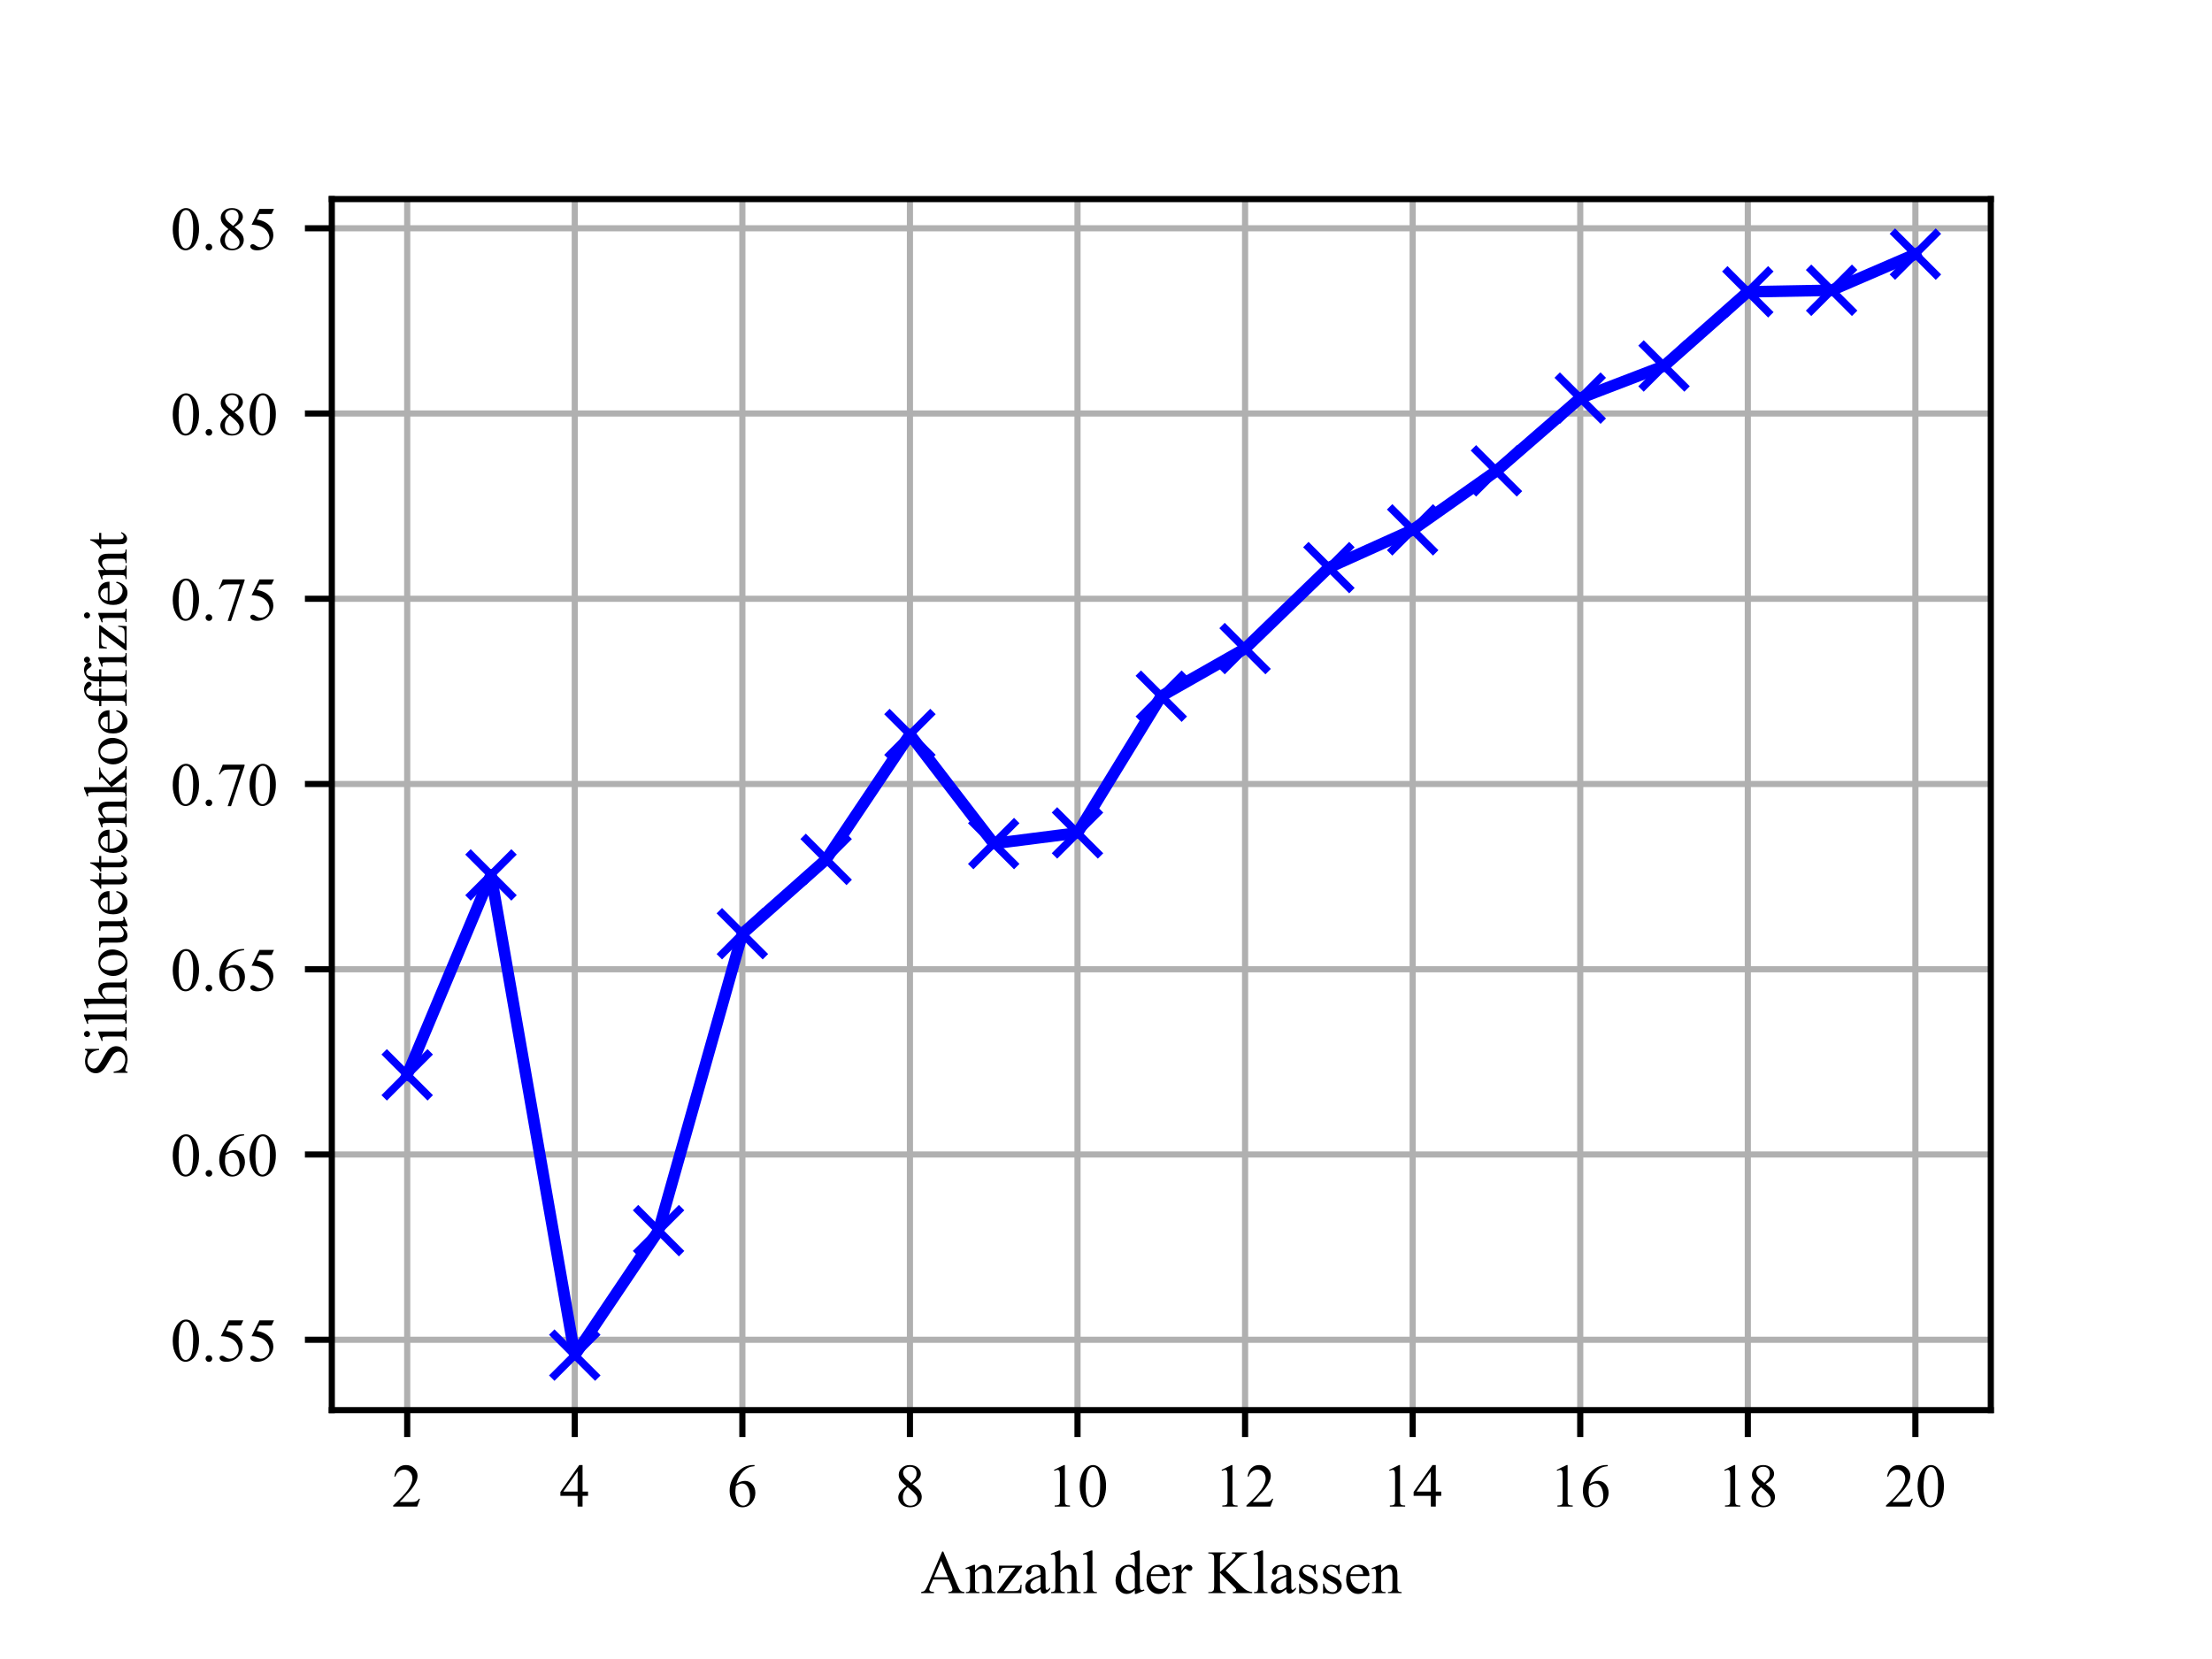
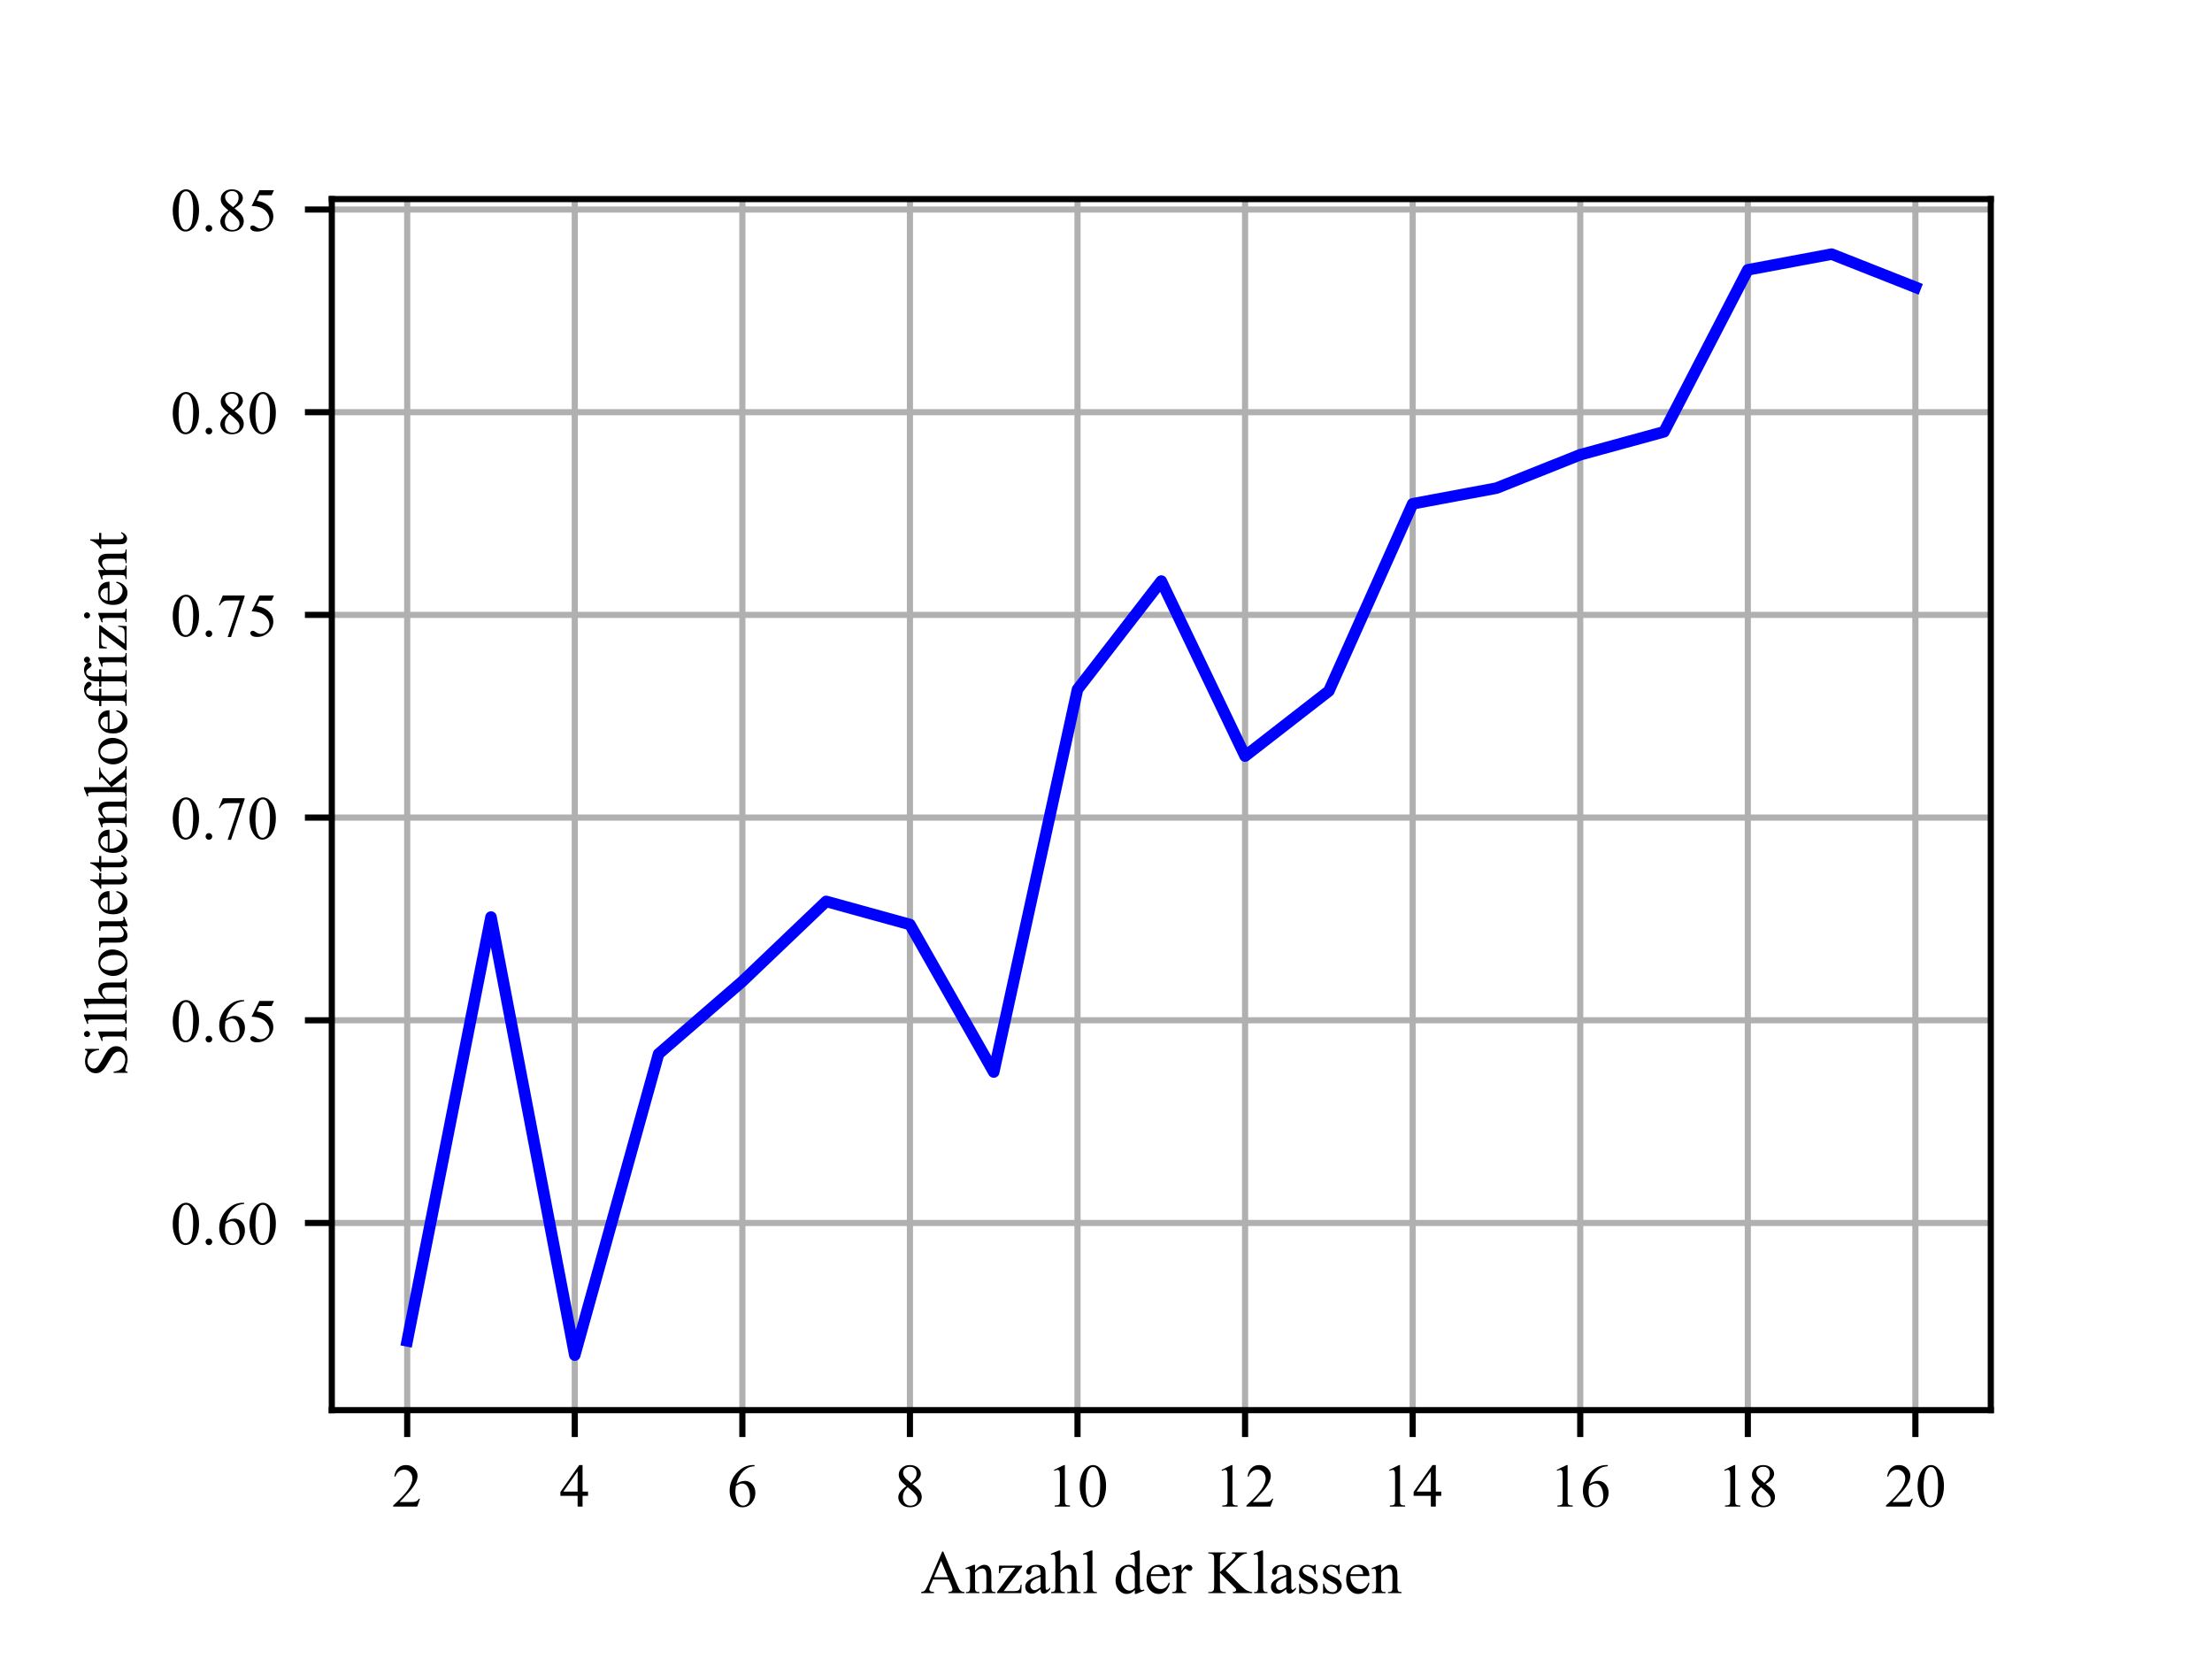
<svg xmlns="http://www.w3.org/2000/svg" xmlns:xlink="http://www.w3.org/1999/xlink" width="288pt" height="216pt" viewBox="0 0 288 216" version="1.1">
  <defs>
    <style type="text/css">*{stroke-linejoin: round; stroke-linecap: butt}</style>
  </defs>
  <g id="figure_1">
    <g id="patch_1">
      <path d="M 0 216  L 288 216  L 288 0  L 0 0  z " style="fill: #ffffff" />
    </g>
    <g id="axes_1">
      <g id="patch_2">
        <path d="M 43.2 183.6  L 259.2 183.6  L 259.2 25.92  L 43.2 25.92  z " style="fill: #ffffff" />
      </g>
      <g id="matplotlib.axis_1">
        <g id="xtick_1">
          <g id="line2d_1">
-             <path d="M 53.018 183.6  L 53.018 25.92  " clip-path="url(#pf7fd01d5de)" style="fill: none; stroke: #b0b0b0; stroke-width: 0.8; stroke-linecap: square" />
+             <path d="M 53.018 183.6  L 53.018 25.92  " clip-path="url(#p9dacc0cec7)" style="fill: none; stroke: #b0b0b0; stroke-width: 0.8; stroke-linecap: square" />
          </g>
          <g id="line2d_2">
            <defs>
-               <path id="m77b445ad38" d="M 0 0  L 0 3.5  " style="stroke: #000000; stroke-width: 0.8" />
+               <path id="m30b4c0d93e" d="M 0 0  L 0 3.5  " style="stroke: #000000; stroke-width: 0.8" />
            </defs>
            <g>
-               <use xlink:href="#m77b445ad38" x="53.018" y="183.6" style="stroke: #000000; stroke-width: 0.8" />
+               <use xlink:href="#m30b4c0d93e" x="53.018" y="183.6" style="stroke: #000000; stroke-width: 0.8" />
            </g>
          </g>
          <g id="text_1">
            <g transform="translate(51.01818 196.155) scale(0.08 -0.08)">
              <defs>
                <path id="TimesNewRomanPSMT-32" d="M 2934 816  L 2638 0  L 138 0  L 138 116  Q 1241 1122 1691 1759  Q 2141 2397 2141 2925  Q 2141 3328 1894 3587  Q 1647 3847 1303 3847  Q 991 3847 742 3664  Q 494 3481 375 3128  L 259 3128  Q 338 3706 661 4015  Q 984 4325 1469 4325  Q 1984 4325 2329 3994  Q 2675 3663 2675 3213  Q 2675 2891 2525 2569  Q 2294 2063 1775 1497  Q 997 647 803 472  L 1909 472  Q 2247 472 2383 497  Q 2519 522 2628 598  Q 2738 675 2819 816  L 2934 816  z " transform="scale(0.015625)" />
              </defs>
              <use xlink:href="#TimesNewRomanPSMT-32" />
            </g>
          </g>
        </g>
        <g id="xtick_2">
          <g id="line2d_3">
-             <path d="M 74.836 183.6  L 74.836 25.92  " clip-path="url(#pf7fd01d5de)" style="fill: none; stroke: #b0b0b0; stroke-width: 0.8; stroke-linecap: square" />
+             <path d="M 74.836 183.6  L 74.836 25.92  " clip-path="url(#p9dacc0cec7)" style="fill: none; stroke: #b0b0b0; stroke-width: 0.8; stroke-linecap: square" />
          </g>
          <g id="line2d_4">
            <g>
-               <use xlink:href="#m77b445ad38" x="74.836" y="183.6" style="stroke: #000000; stroke-width: 0.8" />
+               <use xlink:href="#m30b4c0d93e" x="74.836" y="183.6" style="stroke: #000000; stroke-width: 0.8" />
            </g>
          </g>
          <g id="text_2">
            <g transform="translate(72.83636 196.155) scale(0.08 -0.08)">
              <defs>
                <path id="TimesNewRomanPSMT-34" d="M 2978 1563  L 2978 1119  L 2409 1119  L 2409 0  L 1894 0  L 1894 1119  L 100 1119  L 100 1519  L 2066 4325  L 2409 4325  L 2409 1563  L 2978 1563  z M 1894 1563  L 1894 3666  L 406 1563  L 1894 1563  z " transform="scale(0.015625)" />
              </defs>
              <use xlink:href="#TimesNewRomanPSMT-34" />
            </g>
          </g>
        </g>
        <g id="xtick_3">
          <g id="line2d_5">
-             <path d="M 96.655 183.6  L 96.655 25.92  " clip-path="url(#pf7fd01d5de)" style="fill: none; stroke: #b0b0b0; stroke-width: 0.8; stroke-linecap: square" />
+             <path d="M 96.655 183.6  L 96.655 25.92  " clip-path="url(#p9dacc0cec7)" style="fill: none; stroke: #b0b0b0; stroke-width: 0.8; stroke-linecap: square" />
          </g>
          <g id="line2d_6">
            <g>
-               <use xlink:href="#m77b445ad38" x="96.655" y="183.6" style="stroke: #000000; stroke-width: 0.8" />
+               <use xlink:href="#m30b4c0d93e" x="96.655" y="183.6" style="stroke: #000000; stroke-width: 0.8" />
            </g>
          </g>
          <g id="text_3">
            <g transform="translate(94.65454 196.155) scale(0.08 -0.08)">
              <defs>
                <path id="TimesNewRomanPSMT-36" d="M 2869 4325  L 2869 4209  Q 2456 4169 2195 4045  Q 1934 3922 1679 3669  Q 1425 3416 1258 3105  Q 1091 2794 978 2366  Q 1428 2675 1881 2675  Q 2316 2675 2634 2325  Q 2953 1975 2953 1425  Q 2953 894 2631 456  Q 2244 -75 1606 -75  Q 1172 -75 869 213  Q 275 772 275 1663  Q 275 2231 503 2743  Q 731 3256 1154 3653  Q 1578 4050 1965 4187  Q 2353 4325 2688 4325  L 2869 4325  z M 925 2138  Q 869 1716 869 1456  Q 869 1156 980 804  Q 1091 453 1309 247  Q 1469 100 1697 100  Q 1969 100 2183 356  Q 2397 613 2397 1088  Q 2397 1622 2184 2012  Q 1972 2403 1581 2403  Q 1463 2403 1327 2353  Q 1191 2303 925 2138  z " transform="scale(0.015625)" />
              </defs>
              <use xlink:href="#TimesNewRomanPSMT-36" />
            </g>
          </g>
        </g>
        <g id="xtick_4">
          <g id="line2d_7">
-             <path d="M 118.473 183.6  L 118.473 25.92  " clip-path="url(#pf7fd01d5de)" style="fill: none; stroke: #b0b0b0; stroke-width: 0.8; stroke-linecap: square" />
+             <path d="M 118.473 183.6  L 118.473 25.92  " clip-path="url(#p9dacc0cec7)" style="fill: none; stroke: #b0b0b0; stroke-width: 0.8; stroke-linecap: square" />
          </g>
          <g id="line2d_8">
            <g>
-               <use xlink:href="#m77b445ad38" x="118.473" y="183.6" style="stroke: #000000; stroke-width: 0.8" />
+               <use xlink:href="#m30b4c0d93e" x="118.473" y="183.6" style="stroke: #000000; stroke-width: 0.8" />
            </g>
          </g>
          <g id="text_4">
            <g transform="translate(116.4727 196.155) scale(0.08 -0.08)">
              <defs>
                <path id="TimesNewRomanPSMT-38" d="M 1228 2134  Q 725 2547 579 2797  Q 434 3047 434 3316  Q 434 3728 753 4026  Q 1072 4325 1600 4325  Q 2113 4325 2425 4047  Q 2738 3769 2738 3413  Q 2738 3175 2569 2928  Q 2400 2681 1866 2347  Q 2416 1922 2594 1678  Q 2831 1359 2831 1006  Q 2831 559 2490 242  Q 2150 -75 1597 -75  Q 994 -75 656 303  Q 388 606 388 966  Q 388 1247 577 1523  Q 766 1800 1228 2134  z M 1719 2469  Q 2094 2806 2194 3001  Q 2294 3197 2294 3444  Q 2294 3772 2109 3958  Q 1925 4144 1606 4144  Q 1288 4144 1088 3959  Q 888 3775 888 3528  Q 888 3366 970 3203  Q 1053 3041 1206 2894  L 1719 2469  z M 1375 2016  Q 1116 1797 991 1539  Q 866 1281 866 981  Q 866 578 1086 336  Q 1306 94 1647 94  Q 1984 94 2187 284  Q 2391 475 2391 747  Q 2391 972 2272 1150  Q 2050 1481 1375 2016  z " transform="scale(0.015625)" />
              </defs>
              <use xlink:href="#TimesNewRomanPSMT-38" />
            </g>
          </g>
        </g>
        <g id="xtick_5">
          <g id="line2d_9">
-             <path d="M 140.291 183.6  L 140.291 25.92  " clip-path="url(#pf7fd01d5de)" style="fill: none; stroke: #b0b0b0; stroke-width: 0.8; stroke-linecap: square" />
+             <path d="M 140.291 183.6  L 140.291 25.92  " clip-path="url(#p9dacc0cec7)" style="fill: none; stroke: #b0b0b0; stroke-width: 0.8; stroke-linecap: square" />
          </g>
          <g id="line2d_10">
            <g>
-               <use xlink:href="#m77b445ad38" x="140.291" y="183.6" style="stroke: #000000; stroke-width: 0.8" />
+               <use xlink:href="#m30b4c0d93e" x="140.291" y="183.6" style="stroke: #000000; stroke-width: 0.8" />
            </g>
          </g>
          <g id="text_5">
            <g transform="translate(136.2909 196.155) scale(0.08 -0.08)">
              <defs>
                <path id="TimesNewRomanPSMT-31" d="M 750 3822  L 1781 4325  L 1884 4325  L 1884 747  Q 1884 391 1914 303  Q 1944 216 2037 169  Q 2131 122 2419 116  L 2419 0  L 825 0  L 825 116  Q 1125 122 1212 167  Q 1300 213 1334 289  Q 1369 366 1369 747  L 1369 3034  Q 1369 3497 1338 3628  Q 1316 3728 1258 3775  Q 1200 3822 1119 3822  Q 1003 3822 797 3725  L 750 3822  z " transform="scale(0.015625)" />
                <path id="TimesNewRomanPSMT-30" d="M 231 2094  Q 231 2819 450 3342  Q 669 3866 1031 4122  Q 1313 4325 1613 4325  Q 2100 4325 2488 3828  Q 2972 3213 2972 2159  Q 2972 1422 2759 906  Q 2547 391 2217 158  Q 1888 -75 1581 -75  Q 975 -75 572 641  Q 231 1244 231 2094  z M 844 2016  Q 844 1141 1059 588  Q 1238 122 1591 122  Q 1759 122 1940 273  Q 2122 425 2216 781  Q 2359 1319 2359 2297  Q 2359 3022 2209 3506  Q 2097 3866 1919 4016  Q 1791 4119 1609 4119  Q 1397 4119 1231 3928  Q 1006 3669 925 3112  Q 844 2556 844 2016  z " transform="scale(0.015625)" />
              </defs>
              <use xlink:href="#TimesNewRomanPSMT-31" />
              <use xlink:href="#TimesNewRomanPSMT-30" x="50" />
            </g>
          </g>
        </g>
        <g id="xtick_6">
          <g id="line2d_11">
-             <path d="M 162.109 183.6  L 162.109 25.92  " clip-path="url(#pf7fd01d5de)" style="fill: none; stroke: #b0b0b0; stroke-width: 0.8; stroke-linecap: square" />
+             <path d="M 162.109 183.6  L 162.109 25.92  " clip-path="url(#p9dacc0cec7)" style="fill: none; stroke: #b0b0b0; stroke-width: 0.8; stroke-linecap: square" />
          </g>
          <g id="line2d_12">
            <g>
-               <use xlink:href="#m77b445ad38" x="162.109" y="183.6" style="stroke: #000000; stroke-width: 0.8" />
+               <use xlink:href="#m30b4c0d93e" x="162.109" y="183.6" style="stroke: #000000; stroke-width: 0.8" />
            </g>
          </g>
          <g id="text_6">
            <g transform="translate(158.1091 196.155) scale(0.08 -0.08)">
              <use xlink:href="#TimesNewRomanPSMT-31" />
              <use xlink:href="#TimesNewRomanPSMT-32" x="50" />
            </g>
          </g>
        </g>
        <g id="xtick_7">
          <g id="line2d_13">
-             <path d="M 183.927 183.6  L 183.927 25.92  " clip-path="url(#pf7fd01d5de)" style="fill: none; stroke: #b0b0b0; stroke-width: 0.8; stroke-linecap: square" />
+             <path d="M 183.927 183.6  L 183.927 25.92  " clip-path="url(#p9dacc0cec7)" style="fill: none; stroke: #b0b0b0; stroke-width: 0.8; stroke-linecap: square" />
          </g>
          <g id="line2d_14">
            <g>
-               <use xlink:href="#m77b445ad38" x="183.927" y="183.6" style="stroke: #000000; stroke-width: 0.8" />
+               <use xlink:href="#m30b4c0d93e" x="183.927" y="183.6" style="stroke: #000000; stroke-width: 0.8" />
            </g>
          </g>
          <g id="text_7">
            <g transform="translate(179.9273 196.155) scale(0.08 -0.08)">
              <use xlink:href="#TimesNewRomanPSMT-31" />
              <use xlink:href="#TimesNewRomanPSMT-34" x="50" />
            </g>
          </g>
        </g>
        <g id="xtick_8">
          <g id="line2d_15">
-             <path d="M 205.745 183.6  L 205.745 25.92  " clip-path="url(#pf7fd01d5de)" style="fill: none; stroke: #b0b0b0; stroke-width: 0.8; stroke-linecap: square" />
+             <path d="M 205.745 183.6  L 205.745 25.92  " clip-path="url(#p9dacc0cec7)" style="fill: none; stroke: #b0b0b0; stroke-width: 0.8; stroke-linecap: square" />
          </g>
          <g id="line2d_16">
            <g>
-               <use xlink:href="#m77b445ad38" x="205.745" y="183.6" style="stroke: #000000; stroke-width: 0.8" />
+               <use xlink:href="#m30b4c0d93e" x="205.745" y="183.6" style="stroke: #000000; stroke-width: 0.8" />
            </g>
          </g>
          <g id="text_8">
            <g transform="translate(201.7455 196.155) scale(0.08 -0.08)">
              <use xlink:href="#TimesNewRomanPSMT-31" />
              <use xlink:href="#TimesNewRomanPSMT-36" x="50" />
            </g>
          </g>
        </g>
        <g id="xtick_9">
          <g id="line2d_17">
-             <path d="M 227.564 183.6  L 227.564 25.92  " clip-path="url(#pf7fd01d5de)" style="fill: none; stroke: #b0b0b0; stroke-width: 0.8; stroke-linecap: square" />
+             <path d="M 227.564 183.6  L 227.564 25.92  " clip-path="url(#p9dacc0cec7)" style="fill: none; stroke: #b0b0b0; stroke-width: 0.8; stroke-linecap: square" />
          </g>
          <g id="line2d_18">
            <g>
-               <use xlink:href="#m77b445ad38" x="227.564" y="183.6" style="stroke: #000000; stroke-width: 0.8" />
+               <use xlink:href="#m30b4c0d93e" x="227.564" y="183.6" style="stroke: #000000; stroke-width: 0.8" />
            </g>
          </g>
          <g id="text_9">
            <g transform="translate(223.5636 196.155) scale(0.08 -0.08)">
              <use xlink:href="#TimesNewRomanPSMT-31" />
              <use xlink:href="#TimesNewRomanPSMT-38" x="50" />
            </g>
          </g>
        </g>
        <g id="xtick_10">
          <g id="line2d_19">
-             <path d="M 249.382 183.6  L 249.382 25.92  " clip-path="url(#pf7fd01d5de)" style="fill: none; stroke: #b0b0b0; stroke-width: 0.8; stroke-linecap: square" />
+             <path d="M 249.382 183.6  L 249.382 25.92  " clip-path="url(#p9dacc0cec7)" style="fill: none; stroke: #b0b0b0; stroke-width: 0.8; stroke-linecap: square" />
          </g>
          <g id="line2d_20">
            <g>
-               <use xlink:href="#m77b445ad38" x="249.382" y="183.6" style="stroke: #000000; stroke-width: 0.8" />
+               <use xlink:href="#m30b4c0d93e" x="249.382" y="183.6" style="stroke: #000000; stroke-width: 0.8" />
            </g>
          </g>
          <g id="text_10">
            <g transform="translate(245.3818 196.155) scale(0.08 -0.08)">
              <use xlink:href="#TimesNewRomanPSMT-32" />
              <use xlink:href="#TimesNewRomanPSMT-30" x="50" />
            </g>
          </g>
        </g>
        <g id="text_11">
          <g transform="translate(119.8762 207.4212) scale(0.08 -0.08)">
            <defs>
              <path id="TimesNewRomanPSMT-41" d="M 2928 1419  L 1288 1419  L 1000 750  Q 894 503 894 381  Q 894 284 986 211  Q 1078 138 1384 116  L 1384 0  L 50 0  L 50 116  Q 316 163 394 238  Q 553 388 747 847  L 2238 4334  L 2347 4334  L 3822 809  Q 4000 384 4145 257  Q 4291 131 4550 116  L 4550 0  L 2878 0  L 2878 116  Q 3131 128 3220 200  Q 3309 272 3309 375  Q 3309 513 3184 809  L 2928 1419  z M 2841 1650  L 2122 3363  L 1384 1650  L 2841 1650  z " transform="scale(0.015625)" />
              <path id="TimesNewRomanPSMT-6e" d="M 1034 2341  Q 1538 2947 1994 2947  Q 2228 2947 2397 2830  Q 2566 2713 2666 2444  Q 2734 2256 2734 1869  L 2734 647  Q 2734 375 2778 278  Q 2813 200 2889 156  Q 2966 113 3172 113  L 3172 0  L 1756 0  L 1756 113  L 1816 113  Q 2016 113 2095 173  Q 2175 234 2206 353  Q 2219 400 2219 647  L 2219 1819  Q 2219 2209 2117 2386  Q 2016 2563 1775 2563  Q 1403 2563 1034 2156  L 1034 647  Q 1034 356 1069 288  Q 1113 197 1189 155  Q 1266 113 1500 113  L 1500 0  L 84 0  L 84 113  L 147 113  Q 366 113 442 223  Q 519 334 519 647  L 519 1709  Q 519 2225 495 2337  Q 472 2450 423 2490  Q 375 2531 294 2531  Q 206 2531 84 2484  L 38 2597  L 900 2947  L 1034 2947  L 1034 2341  z " transform="scale(0.015625)" />
              <path id="TimesNewRomanPSMT-7a" d="M 2688 878  L 2653 0  L 128 0  L 128 113  L 2028 2644  L 1091 2644  Q 788 2644 694 2605  Q 600 2566 541 2456  Q 456 2300 444 2069  L 319 2069  L 338 2863  L 2738 2863  L 2738 2747  L 819 209  L 1863 209  Q 2191 209 2308 264  Q 2425 319 2497 456  Q 2547 556 2581 878  L 2688 878  z " transform="scale(0.015625)" />
              <path id="TimesNewRomanPSMT-61" d="M 1822 413  Q 1381 72 1269 19  Q 1100 -59 909 -59  Q 613 -59 420 144  Q 228 347 228 678  Q 228 888 322 1041  Q 450 1253 767 1440  Q 1084 1628 1822 1897  L 1822 2009  Q 1822 2438 1686 2597  Q 1550 2756 1291 2756  Q 1094 2756 978 2650  Q 859 2544 859 2406  L 866 2225  Q 866 2081 792 2003  Q 719 1925 600 1925  Q 484 1925 411 2006  Q 338 2088 338 2228  Q 338 2497 613 2722  Q 888 2947 1384 2947  Q 1766 2947 2009 2819  Q 2194 2722 2281 2516  Q 2338 2381 2338 1966  L 2338 994  Q 2338 584 2353 492  Q 2369 400 2405 369  Q 2441 338 2488 338  Q 2538 338 2575 359  Q 2641 400 2828 588  L 2828 413  Q 2478 -56 2159 -56  Q 2006 -56 1915 50  Q 1825 156 1822 413  z M 1822 616  L 1822 1706  Q 1350 1519 1213 1441  Q 966 1303 859 1153  Q 753 1003 753 825  Q 753 600 887 451  Q 1022 303 1197 303  Q 1434 303 1822 616  z " transform="scale(0.015625)" />
              <path id="TimesNewRomanPSMT-68" d="M 1041 4444  L 1041 2350  Q 1388 2731 1591 2839  Q 1794 2947 1997 2947  Q 2241 2947 2416 2812  Q 2591 2678 2675 2391  Q 2734 2191 2734 1659  L 2734 647  Q 2734 375 2778 275  Q 2809 200 2884 156  Q 2959 113 3159 113  L 3159 0  L 1753 0  L 1753 113  L 1819 113  Q 2019 113 2097 173  Q 2175 234 2206 353  Q 2216 403 2216 647  L 2216 1659  Q 2216 2128 2167 2275  Q 2119 2422 2012 2495  Q 1906 2569 1756 2569  Q 1603 2569 1437 2487  Q 1272 2406 1041 2159  L 1041 647  Q 1041 353 1073 281  Q 1106 209 1195 161  Q 1284 113 1503 113  L 1503 0  L 84 0  L 84 113  Q 275 113 384 172  Q 447 203 484 290  Q 522 378 522 647  L 522 3238  Q 522 3728 498 3840  Q 475 3953 426 3993  Q 378 4034 297 4034  Q 231 4034 84 3984  L 41 4094  L 897 4444  L 1041 4444  z " transform="scale(0.015625)" />
              <path id="TimesNewRomanPSMT-6c" d="M 1184 4444  L 1184 647  Q 1184 378 1223 290  Q 1263 203 1344 158  Q 1425 113 1647 113  L 1647 0  L 244 0  L 244 113  Q 441 113 512 153  Q 584 194 625 287  Q 666 381 666 647  L 666 3247  Q 666 3731 644 3842  Q 622 3953 573 3993  Q 525 4034 450 4034  Q 369 4034 244 3984  L 191 4094  L 1044 4444  L 1184 4444  z " transform="scale(0.015625)" />
              <path id="TimesNewRomanPSMT-20" transform="scale(0.015625)" />
              <path id="TimesNewRomanPSMT-64" d="M 2222 322  Q 2013 103 1813 7  Q 1613 -88 1381 -88  Q 913 -88 563 304  Q 213 697 213 1313  Q 213 1928 600 2439  Q 988 2950 1597 2950  Q 1975 2950 2222 2709  L 2222 3238  Q 2222 3728 2198 3840  Q 2175 3953 2125 3993  Q 2075 4034 2000 4034  Q 1919 4034 1784 3984  L 1744 4094  L 2597 4444  L 2738 4444  L 2738 1134  Q 2738 631 2761 520  Q 2784 409 2836 365  Q 2888 322 2956 322  Q 3041 322 3181 375  L 3216 266  L 2366 -88  L 2222 -88  L 2222 322  z M 2222 541  L 2222 2016  Q 2203 2228 2109 2403  Q 2016 2578 1861 2667  Q 1706 2756 1559 2756  Q 1284 2756 1069 2509  Q 784 2184 784 1559  Q 784 928 1059 592  Q 1334 256 1672 256  Q 1956 256 2222 541  z " transform="scale(0.015625)" />
              <path id="TimesNewRomanPSMT-65" d="M 681 1784  Q 678 1147 991 784  Q 1303 422 1725 422  Q 2006 422 2214 576  Q 2422 731 2563 1106  L 2659 1044  Q 2594 616 2278 264  Q 1963 -88 1488 -88  Q 972 -88 605 314  Q 238 716 238 1394  Q 238 2128 614 2539  Q 991 2950 1559 2950  Q 2041 2950 2350 2633  Q 2659 2316 2659 1784  L 681 1784  z M 681 1966  L 2006 1966  Q 1991 2241 1941 2353  Q 1863 2528 1708 2628  Q 1553 2728 1384 2728  Q 1125 2728 920 2526  Q 716 2325 681 1966  z " transform="scale(0.015625)" />
              <path id="TimesNewRomanPSMT-72" d="M 1038 2947  L 1038 2303  Q 1397 2947 1775 2947  Q 1947 2947 2059 2842  Q 2172 2738 2172 2600  Q 2172 2478 2090 2393  Q 2009 2309 1897 2309  Q 1788 2309 1652 2417  Q 1516 2525 1450 2525  Q 1394 2525 1328 2463  Q 1188 2334 1038 2041  L 1038 669  Q 1038 431 1097 309  Q 1138 225 1241 169  Q 1344 113 1538 113  L 1538 0  L 72 0  L 72 113  Q 291 113 397 181  Q 475 231 506 341  Q 522 394 522 644  L 522 1753  Q 522 2253 501 2348  Q 481 2444 426 2487  Q 372 2531 291 2531  Q 194 2531 72 2484  L 41 2597  L 906 2947  L 1038 2947  z " transform="scale(0.015625)" />
              <path id="TimesNewRomanPSMT-4b" d="M 1913 2350  L 3475 797  Q 3859 413 4131 273  Q 4403 134 4675 116  L 4675 0  L 2659 0  L 2659 116  Q 2841 116 2920 177  Q 3000 238 3000 313  Q 3000 388 2970 447  Q 2941 506 2775 669  L 1313 2116  L 1313 750  Q 1313 428 1353 325  Q 1384 247 1484 191  Q 1619 116 1769 116  L 1913 116  L 1913 0  L 106 0  L 106 116  L 256 116  Q 519 116 638 269  Q 713 369 713 750  L 713 3488  Q 713 3809 672 3916  Q 641 3991 544 4047  Q 406 4122 256 4122  L 106 4122  L 106 4238  L 1913 4238  L 1913 4122  L 1769 4122  Q 1622 4122 1484 4050  Q 1388 4000 1350 3900  Q 1313 3800 1313 3488  L 1313 2191  Q 1375 2250 1741 2588  Q 2669 3438 2863 3722  Q 2947 3847 2947 3941  Q 2947 4013 2881 4067  Q 2816 4122 2659 4122  L 2563 4122  L 2563 4238  L 4119 4238  L 4119 4122  Q 3981 4119 3868 4084  Q 3756 4050 3593 3951  Q 3431 3853 3194 3634  Q 3125 3572 2559 2994  L 1913 2350  z " transform="scale(0.015625)" />
              <path id="TimesNewRomanPSMT-73" d="M 2050 2947  L 2050 1972  L 1947 1972  Q 1828 2431 1642 2597  Q 1456 2763 1169 2763  Q 950 2763 815 2647  Q 681 2531 681 2391  Q 681 2216 781 2091  Q 878 1963 1175 1819  L 1631 1597  Q 2266 1288 2266 781  Q 2266 391 1970 151  Q 1675 -88 1309 -88  Q 1047 -88 709 6  Q 606 38 541 38  Q 469 38 428 -44  L 325 -44  L 325 978  L 428 978  Q 516 541 762 319  Q 1009 97 1316 97  Q 1531 97 1667 223  Q 1803 350 1803 528  Q 1803 744 1651 891  Q 1500 1038 1047 1263  Q 594 1488 453 1669  Q 313 1847 313 2119  Q 313 2472 555 2709  Q 797 2947 1181 2947  Q 1350 2947 1591 2875  Q 1750 2828 1803 2828  Q 1853 2828 1881 2850  Q 1909 2872 1947 2947  L 2050 2947  z " transform="scale(0.015625)" />
            </defs>
            <use xlink:href="#TimesNewRomanPSMT-41" />
            <use xlink:href="#TimesNewRomanPSMT-6e" x="72.217" />
            <use xlink:href="#TimesNewRomanPSMT-7a" x="122.217" />
            <use xlink:href="#TimesNewRomanPSMT-61" x="166.602" />
            <use xlink:href="#TimesNewRomanPSMT-68" x="210.986" />
            <use xlink:href="#TimesNewRomanPSMT-6c" x="260.986" />
            <use xlink:href="#TimesNewRomanPSMT-20" x="288.77" />
            <use xlink:href="#TimesNewRomanPSMT-64" x="313.77" />
            <use xlink:href="#TimesNewRomanPSMT-65" x="363.77" />
            <use xlink:href="#TimesNewRomanPSMT-72" x="408.154" />
            <use xlink:href="#TimesNewRomanPSMT-20" x="441.455" />
            <use xlink:href="#TimesNewRomanPSMT-4b" x="466.455" />
            <use xlink:href="#TimesNewRomanPSMT-6c" x="538.672" />
            <use xlink:href="#TimesNewRomanPSMT-61" x="566.455" />
            <use xlink:href="#TimesNewRomanPSMT-73" x="610.84" />
            <use xlink:href="#TimesNewRomanPSMT-73" x="649.756" />
            <use xlink:href="#TimesNewRomanPSMT-65" x="688.672" />
            <use xlink:href="#TimesNewRomanPSMT-6e" x="733.057" />
          </g>
        </g>
      </g>
      <g id="matplotlib.axis_2">
        <g id="ytick_1">
          <g id="line2d_21">
-             <path d="M 43.2 174.433  L 259.2 174.433  " clip-path="url(#pf7fd01d5de)" style="fill: none; stroke: #b0b0b0; stroke-width: 0.8; stroke-linecap: square" />
+             <path d="M 43.2 159.229  L 259.2 159.229  " clip-path="url(#p9dacc0cec7)" style="fill: none; stroke: #b0b0b0; stroke-width: 0.8; stroke-linecap: square" />
          </g>
          <g id="line2d_22">
            <defs>
-               <path id="m3ed8607c85" d="M 0 0  L -3.5 0  " style="stroke: #000000; stroke-width: 0.8" />
+               <path id="mfbc5961521" d="M 0 0  L -3.5 0  " style="stroke: #000000; stroke-width: 0.8" />
            </defs>
            <g>
-               <use xlink:href="#m3ed8607c85" x="43.2" y="174.433" style="stroke: #000000; stroke-width: 0.8" />
+               <use xlink:href="#mfbc5961521" x="43.2" y="159.229" style="stroke: #000000; stroke-width: 0.8" />
            </g>
          </g>
          <g id="text_12">
-             <g transform="translate(22.2 177.2103) scale(0.08 -0.08)">
+             <g transform="translate(22.2 162.0068) scale(0.08 -0.08)">
              <defs>
                <path id="TimesNewRomanPSMT-2e" d="M 800 606  Q 947 606 1047 504  Q 1147 403 1147 259  Q 1147 116 1045 14  Q 944 -88 800 -88  Q 656 -88 554 14  Q 453 116 453 259  Q 453 406 554 506  Q 656 606 800 606  z " transform="scale(0.015625)" />
-                 <path id="TimesNewRomanPSMT-35" d="M 2778 4238  L 2534 3706  L 1259 3706  L 981 3138  Q 1809 3016 2294 2522  Q 2709 2097 2709 1522  Q 2709 1188 2573 903  Q 2438 619 2231 419  Q 2025 219 1772 97  Q 1413 -75 1034 -75  Q 653 -75 479 54  Q 306 184 306 341  Q 306 428 378 495  Q 450 563 559 563  Q 641 563 702 538  Q 763 513 909 409  Q 1144 247 1384 247  Q 1750 247 2026 523  Q 2303 800 2303 1197  Q 2303 1581 2056 1914  Q 1809 2247 1375 2428  Q 1034 2569 447 2591  L 1259 4238  L 2778 4238  z " transform="scale(0.015625)" />
-               </defs>
-               <use xlink:href="#TimesNewRomanPSMT-30" />
-               <use xlink:href="#TimesNewRomanPSMT-2e" x="50" />
-               <use xlink:href="#TimesNewRomanPSMT-35" x="75" />
-               <use xlink:href="#TimesNewRomanPSMT-35" x="125" />
+               </defs>
+               <use xlink:href="#TimesNewRomanPSMT-30" />
+               <use xlink:href="#TimesNewRomanPSMT-2e" x="50" />
+               <use xlink:href="#TimesNewRomanPSMT-36" x="75" />
+               <use xlink:href="#TimesNewRomanPSMT-30" x="125" />
            </g>
          </g>
        </g>
        <g id="ytick_2">
          <g id="line2d_23">
-             <path d="M 43.2 150.314  L 259.2 150.314  " clip-path="url(#pf7fd01d5de)" style="fill: none; stroke: #b0b0b0; stroke-width: 0.8; stroke-linecap: square" />
+             <path d="M 43.2 132.839  L 259.2 132.839  " clip-path="url(#p9dacc0cec7)" style="fill: none; stroke: #b0b0b0; stroke-width: 0.8; stroke-linecap: square" />
          </g>
          <g id="line2d_24">
            <g>
-               <use xlink:href="#m3ed8607c85" x="43.2" y="150.314" style="stroke: #000000; stroke-width: 0.8" />
+               <use xlink:href="#mfbc5961521" x="43.2" y="132.839" style="stroke: #000000; stroke-width: 0.8" />
            </g>
          </g>
          <g id="text_13">
-             <g transform="translate(22.2 153.0915) scale(0.08 -0.08)">
+             <g transform="translate(22.2 135.6167) scale(0.08 -0.08)">
+               <defs>
+                 <path id="TimesNewRomanPSMT-35" d="M 2778 4238  L 2534 3706  L 1259 3706  L 981 3138  Q 1809 3016 2294 2522  Q 2709 2097 2709 1522  Q 2709 1188 2573 903  Q 2438 619 2231 419  Q 2025 219 1772 97  Q 1413 -75 1034 -75  Q 653 -75 479 54  Q 306 184 306 341  Q 306 428 378 495  Q 450 563 559 563  Q 641 563 702 538  Q 763 513 909 409  Q 1144 247 1384 247  Q 1750 247 2026 523  Q 2303 800 2303 1197  Q 2303 1581 2056 1914  Q 1809 2247 1375 2428  Q 1034 2569 447 2591  L 1259 4238  L 2778 4238  z " transform="scale(0.015625)" />
+               </defs>
              <use xlink:href="#TimesNewRomanPSMT-30" />
              <use xlink:href="#TimesNewRomanPSMT-2e" x="50" />
              <use xlink:href="#TimesNewRomanPSMT-36" x="75" />
-               <use xlink:href="#TimesNewRomanPSMT-30" x="125" />
+               <use xlink:href="#TimesNewRomanPSMT-35" x="125" />
            </g>
          </g>
        </g>
        <g id="ytick_3">
          <g id="line2d_25">
-             <path d="M 43.2 126.195  L 259.2 126.195  " clip-path="url(#pf7fd01d5de)" style="fill: none; stroke: #b0b0b0; stroke-width: 0.8; stroke-linecap: square" />
+             <path d="M 43.2 106.449  L 259.2 106.449  " clip-path="url(#p9dacc0cec7)" style="fill: none; stroke: #b0b0b0; stroke-width: 0.8; stroke-linecap: square" />
          </g>
          <g id="line2d_26">
            <g>
-               <use xlink:href="#m3ed8607c85" x="43.2" y="126.195" style="stroke: #000000; stroke-width: 0.8" />
+               <use xlink:href="#mfbc5961521" x="43.2" y="106.449" style="stroke: #000000; stroke-width: 0.8" />
            </g>
          </g>
          <g id="text_14">
-             <g transform="translate(22.2 128.9727) scale(0.08 -0.08)">
-               <use xlink:href="#TimesNewRomanPSMT-30" />
-               <use xlink:href="#TimesNewRomanPSMT-2e" x="50" />
-               <use xlink:href="#TimesNewRomanPSMT-36" x="75" />
-               <use xlink:href="#TimesNewRomanPSMT-35" x="125" />
+             <g transform="translate(22.2 109.2267) scale(0.08 -0.08)">
+               <defs>
+                 <path id="TimesNewRomanPSMT-37" d="M 644 4238  L 2916 4238  L 2916 4119  L 1503 -88  L 1153 -88  L 2419 3728  L 1253 3728  Q 900 3728 750 3644  Q 488 3500 328 3200  L 238 3234  L 644 4238  z " transform="scale(0.015625)" />
+               </defs>
+               <use xlink:href="#TimesNewRomanPSMT-30" />
+               <use xlink:href="#TimesNewRomanPSMT-2e" x="50" />
+               <use xlink:href="#TimesNewRomanPSMT-37" x="75" />
+               <use xlink:href="#TimesNewRomanPSMT-30" x="125" />
            </g>
          </g>
        </g>
        <g id="ytick_4">
          <g id="line2d_27">
-             <path d="M 43.2 102.076  L 259.2 102.076  " clip-path="url(#pf7fd01d5de)" style="fill: none; stroke: #b0b0b0; stroke-width: 0.8; stroke-linecap: square" />
+             <path d="M 43.2 80.059  L 259.2 80.059  " clip-path="url(#p9dacc0cec7)" style="fill: none; stroke: #b0b0b0; stroke-width: 0.8; stroke-linecap: square" />
          </g>
          <g id="line2d_28">
            <g>
-               <use xlink:href="#m3ed8607c85" x="43.2" y="102.076" style="stroke: #000000; stroke-width: 0.8" />
+               <use xlink:href="#mfbc5961521" x="43.2" y="80.059" style="stroke: #000000; stroke-width: 0.8" />
            </g>
          </g>
          <g id="text_15">
-             <g transform="translate(22.2 104.8539) scale(0.08 -0.08)">
-               <defs>
-                 <path id="TimesNewRomanPSMT-37" d="M 644 4238  L 2916 4238  L 2916 4119  L 1503 -88  L 1153 -88  L 2419 3728  L 1253 3728  Q 900 3728 750 3644  Q 488 3500 328 3200  L 238 3234  L 644 4238  z " transform="scale(0.015625)" />
-               </defs>
+             <g transform="translate(22.2 82.83659) scale(0.08 -0.08)">
              <use xlink:href="#TimesNewRomanPSMT-30" />
              <use xlink:href="#TimesNewRomanPSMT-2e" x="50" />
              <use xlink:href="#TimesNewRomanPSMT-37" x="75" />
-               <use xlink:href="#TimesNewRomanPSMT-30" x="125" />
+               <use xlink:href="#TimesNewRomanPSMT-35" x="125" />
            </g>
          </g>
        </g>
        <g id="ytick_5">
          <g id="line2d_29">
-             <path d="M 43.2 77.958  L 259.2 77.958  " clip-path="url(#pf7fd01d5de)" style="fill: none; stroke: #b0b0b0; stroke-width: 0.8; stroke-linecap: square" />
+             <path d="M 43.2 53.669  L 259.2 53.669  " clip-path="url(#p9dacc0cec7)" style="fill: none; stroke: #b0b0b0; stroke-width: 0.8; stroke-linecap: square" />
          </g>
          <g id="line2d_30">
            <g>
-               <use xlink:href="#m3ed8607c85" x="43.2" y="77.958" style="stroke: #000000; stroke-width: 0.8" />
+               <use xlink:href="#mfbc5961521" x="43.2" y="53.669" style="stroke: #000000; stroke-width: 0.8" />
            </g>
          </g>
          <g id="text_16">
-             <g transform="translate(22.2 80.73514) scale(0.08 -0.08)">
-               <use xlink:href="#TimesNewRomanPSMT-30" />
-               <use xlink:href="#TimesNewRomanPSMT-2e" x="50" />
-               <use xlink:href="#TimesNewRomanPSMT-37" x="75" />
-               <use xlink:href="#TimesNewRomanPSMT-35" x="125" />
+             <g transform="translate(22.2 56.44652) scale(0.08 -0.08)">
+               <use xlink:href="#TimesNewRomanPSMT-30" />
+               <use xlink:href="#TimesNewRomanPSMT-2e" x="50" />
+               <use xlink:href="#TimesNewRomanPSMT-38" x="75" />
+               <use xlink:href="#TimesNewRomanPSMT-30" x="125" />
            </g>
          </g>
        </g>
        <g id="ytick_6">
          <g id="line2d_31">
-             <path d="M 43.2 53.839  L 259.2 53.839  " clip-path="url(#pf7fd01d5de)" style="fill: none; stroke: #b0b0b0; stroke-width: 0.8; stroke-linecap: square" />
+             <path d="M 43.2 27.279  L 259.2 27.279  " clip-path="url(#p9dacc0cec7)" style="fill: none; stroke: #b0b0b0; stroke-width: 0.8; stroke-linecap: square" />
          </g>
          <g id="line2d_32">
            <g>
-               <use xlink:href="#m3ed8607c85" x="43.2" y="53.839" style="stroke: #000000; stroke-width: 0.8" />
+               <use xlink:href="#mfbc5961521" x="43.2" y="27.279" style="stroke: #000000; stroke-width: 0.8" />
            </g>
          </g>
          <g id="text_17">
-             <g transform="translate(22.2 56.61634) scale(0.08 -0.08)">
-               <use xlink:href="#TimesNewRomanPSMT-30" />
-               <use xlink:href="#TimesNewRomanPSMT-2e" x="50" />
-               <use xlink:href="#TimesNewRomanPSMT-38" x="75" />
-               <use xlink:href="#TimesNewRomanPSMT-30" x="125" />
-             </g>
-           </g>
-         </g>
-         <g id="ytick_7">
-           <g id="line2d_33">
-             <path d="M 43.2 29.72  L 259.2 29.72  " clip-path="url(#pf7fd01d5de)" style="fill: none; stroke: #b0b0b0; stroke-width: 0.8; stroke-linecap: square" />
-           </g>
-           <g id="line2d_34">
-             <g>
-               <use xlink:href="#m3ed8607c85" x="43.2" y="29.72" style="stroke: #000000; stroke-width: 0.8" />
-             </g>
-           </g>
-           <g id="text_18">
-             <g transform="translate(22.2 32.49755) scale(0.08 -0.08)">
+             <g transform="translate(22.2 30.05645) scale(0.08 -0.08)">
              <use xlink:href="#TimesNewRomanPSMT-30" />
              <use xlink:href="#TimesNewRomanPSMT-2e" x="50" />
              <use xlink:href="#TimesNewRomanPSMT-38" x="75" />
              <use xlink:href="#TimesNewRomanPSMT-35" x="125" />
            </g>
          </g>
        </g>
-         <g id="text_19">
+         <g id="text_18">
          <g transform="translate(16.48875 140.235) rotate(-90) scale(0.08 -0.08)">
            <defs>
              <path id="TimesNewRomanPSMT-53" d="M 2934 4334  L 2934 2869  L 2819 2869  Q 2763 3291 2617 3541  Q 2472 3791 2203 3937  Q 1934 4084 1647 4084  Q 1322 4084 1109 3886  Q 897 3688 897 3434  Q 897 3241 1031 3081  Q 1225 2847 1953 2456  Q 2547 2138 2764 1967  Q 2981 1797 3098 1565  Q 3216 1334 3216 1081  Q 3216 600 2842 251  Q 2469 -97 1881 -97  Q 1697 -97 1534 -69  Q 1438 -53 1133 45  Q 828 144 747 144  Q 669 144 623 97  Q 578 50 556 -97  L 441 -97  L 441 1356  L 556 1356  Q 638 900 775 673  Q 913 447 1195 297  Q 1478 147 1816 147  Q 2206 147 2432 353  Q 2659 559 2659 841  Q 2659 997 2573 1156  Q 2488 1316 2306 1453  Q 2184 1547 1640 1851  Q 1097 2156 867 2337  Q 638 2519 519 2737  Q 400 2956 400 3219  Q 400 3675 750 4004  Q 1100 4334 1641 4334  Q 1978 4334 2356 4169  Q 2531 4091 2603 4091  Q 2684 4091 2736 4139  Q 2788 4188 2819 4334  L 2934 4334  z " transform="scale(0.015625)" />
              <path id="TimesNewRomanPSMT-69" d="M 928 4444  Q 1059 4444 1151 4351  Q 1244 4259 1244 4128  Q 1244 3997 1151 3903  Q 1059 3809 928 3809  Q 797 3809 703 3903  Q 609 3997 609 4128  Q 609 4259 701 4351  Q 794 4444 928 4444  z M 1188 2947  L 1188 647  Q 1188 378 1227 289  Q 1266 200 1342 156  Q 1419 113 1622 113  L 1622 0  L 231 0  L 231 113  Q 441 113 512 153  Q 584 194 626 287  Q 669 381 669 647  L 669 1750  Q 669 2216 641 2353  Q 619 2453 572 2492  Q 525 2531 444 2531  Q 356 2531 231 2484  L 188 2597  L 1050 2947  L 1188 2947  z " transform="scale(0.015625)" />
              <path id="TimesNewRomanPSMT-6f" d="M 1600 2947  Q 2250 2947 2644 2453  Q 2978 2031 2978 1484  Q 2978 1100 2793 706  Q 2609 313 2286 112  Q 1963 -88 1566 -88  Q 919 -88 538 428  Q 216 863 216 1403  Q 216 1797 411 2186  Q 606 2575 925 2761  Q 1244 2947 1600 2947  z M 1503 2744  Q 1338 2744 1170 2645  Q 1003 2547 900 2300  Q 797 2053 797 1666  Q 797 1041 1045 587  Q 1294 134 1700 134  Q 2003 134 2200 384  Q 2397 634 2397 1244  Q 2397 2006 2069 2444  Q 1847 2744 1503 2744  z " transform="scale(0.015625)" />
              <path id="TimesNewRomanPSMT-75" d="M 2709 2863  L 2709 1128  Q 2709 631 2732 520  Q 2756 409 2807 365  Q 2859 322 2928 322  Q 3025 322 3147 375  L 3191 266  L 2334 -88  L 2194 -88  L 2194 519  Q 1825 119 1631 15  Q 1438 -88 1222 -88  Q 981 -88 804 51  Q 628 191 559 409  Q 491 628 491 1028  L 491 2306  Q 491 2509 447 2587  Q 403 2666 317 2708  Q 231 2750 6 2747  L 6 2863  L 1009 2863  L 1009 947  Q 1009 547 1148 422  Q 1288 297 1484 297  Q 1619 297 1789 381  Q 1959 466 2194 703  L 2194 2325  Q 2194 2569 2105 2655  Q 2016 2741 1734 2747  L 1734 2863  L 2709 2863  z " transform="scale(0.015625)" />
              <path id="TimesNewRomanPSMT-74" d="M 1031 3803  L 1031 2863  L 1700 2863  L 1700 2644  L 1031 2644  L 1031 788  Q 1031 509 1111 412  Q 1191 316 1316 316  Q 1419 316 1516 380  Q 1613 444 1666 569  L 1788 569  Q 1678 263 1478 108  Q 1278 -47 1066 -47  Q 922 -47 784 33  Q 647 113 581 261  Q 516 409 516 719  L 516 2644  L 63 2644  L 63 2747  Q 234 2816 414 2980  Q 594 3144 734 3369  Q 806 3488 934 3803  L 1031 3803  z " transform="scale(0.015625)" />
              <path id="TimesNewRomanPSMT-6b" d="M 1047 4444  L 1047 1597  L 1775 2259  Q 2006 2472 2044 2528  Q 2069 2566 2069 2603  Q 2069 2666 2017 2711  Q 1966 2756 1847 2763  L 1847 2863  L 3091 2863  L 3091 2763  Q 2834 2756 2664 2684  Q 2494 2613 2291 2428  L 1556 1750  L 2291 822  Q 2597 438 2703 334  Q 2853 188 2966 144  Q 3044 113 3238 113  L 3238 0  L 1847 0  L 1847 113  Q 1966 116 2008 148  Q 2050 181 2050 241  Q 2050 313 1925 472  L 1047 1594  L 1047 644  Q 1047 366 1086 278  Q 1125 191 1197 153  Q 1269 116 1509 113  L 1509 0  L 53 0  L 53 113  Q 272 113 381 166  Q 447 200 481 272  Q 528 375 528 628  L 528 3234  Q 528 3731 506 3842  Q 484 3953 434 3995  Q 384 4038 303 4038  Q 238 4038 106 3984  L 53 4094  L 903 4444  L 1047 4444  z " transform="scale(0.015625)" />
              <path id="TimesNewRomanPSMT-66" d="M 1319 2638  L 1319 756  Q 1319 356 1406 250  Q 1522 113 1716 113  L 1975 113  L 1975 0  L 266 0  L 266 113  L 394 113  Q 519 113 622 175  Q 725 238 764 344  Q 803 450 803 756  L 803 2638  L 247 2638  L 247 2863  L 803 2863  L 803 3050  Q 803 3478 940 3775  Q 1078 4072 1361 4255  Q 1644 4438 1997 4438  Q 2325 4438 2600 4225  Q 2781 4084 2781 3909  Q 2781 3816 2700 3733  Q 2619 3650 2525 3650  Q 2453 3650 2373 3701  Q 2294 3753 2178 3923  Q 2063 4094 1966 4153  Q 1869 4213 1750 4213  Q 1606 4213 1506 4136  Q 1406 4059 1362 3898  Q 1319 3738 1319 3069  L 1319 2863  L 2056 2863  L 2056 2638  L 1319 2638  z " transform="scale(0.015625)" />
            </defs>
            <use xlink:href="#TimesNewRomanPSMT-53" />
            <use xlink:href="#TimesNewRomanPSMT-69" x="55.615" />
            <use xlink:href="#TimesNewRomanPSMT-6c" x="83.398" />
            <use xlink:href="#TimesNewRomanPSMT-68" x="111.182" />
            <use xlink:href="#TimesNewRomanPSMT-6f" x="161.182" />
            <use xlink:href="#TimesNewRomanPSMT-75" x="211.182" />
            <use xlink:href="#TimesNewRomanPSMT-65" x="261.182" />
            <use xlink:href="#TimesNewRomanPSMT-74" x="305.566" />
            <use xlink:href="#TimesNewRomanPSMT-74" x="333.35" />
            <use xlink:href="#TimesNewRomanPSMT-65" x="361.133" />
            <use xlink:href="#TimesNewRomanPSMT-6e" x="405.518" />
            <use xlink:href="#TimesNewRomanPSMT-6b" x="455.518" />
            <use xlink:href="#TimesNewRomanPSMT-6f" x="505.518" />
            <use xlink:href="#TimesNewRomanPSMT-65" x="555.518" />
            <use xlink:href="#TimesNewRomanPSMT-66" x="599.902" />
            <use xlink:href="#TimesNewRomanPSMT-66" x="631.453" />
            <use xlink:href="#TimesNewRomanPSMT-69" x="664.754" />
            <use xlink:href="#TimesNewRomanPSMT-7a" x="692.537" />
            <use xlink:href="#TimesNewRomanPSMT-69" x="736.922" />
            <use xlink:href="#TimesNewRomanPSMT-65" x="764.705" />
            <use xlink:href="#TimesNewRomanPSMT-6e" x="809.09" />
            <use xlink:href="#TimesNewRomanPSMT-74" x="859.09" />
          </g>
        </g>
      </g>
-       <g id="line2d_35">
-         <path d="M 53.018 139.942  L 63.927 113.913  L 74.836 176.433  L 85.745 160.227  L 96.655 121.566  L 107.564 111.891  L 118.473 95.635  L 129.382 109.832  L 140.291 108.443  L 151.2 90.641  L 162.109 84.443  L 173.018 73.9  L 183.927 68.987  L 194.836 61.305  L 205.745 51.835  L 216.655 47.649  L 227.564 37.993  L 238.473 37.794  L 249.382 33.087  " clip-path="url(#pf7fd01d5de)" style="fill: none; stroke: #0000ff; stroke-width: 1.5; stroke-linecap: square" />
-         <defs>
-           <path id="ma0767ec008" d="M -3 3  L 3 -3  M -3 -3  L 3 3  " style="stroke: #0000ff" />
-         </defs>
-         <g clip-path="url(#pf7fd01d5de)">
-           <use xlink:href="#ma0767ec008" x="53.018" y="139.942" style="fill: #0000ff; stroke: #0000ff" />
-           <use xlink:href="#ma0767ec008" x="63.927" y="113.913" style="fill: #0000ff; stroke: #0000ff" />
-           <use xlink:href="#ma0767ec008" x="74.836" y="176.433" style="fill: #0000ff; stroke: #0000ff" />
-           <use xlink:href="#ma0767ec008" x="85.745" y="160.227" style="fill: #0000ff; stroke: #0000ff" />
-           <use xlink:href="#ma0767ec008" x="96.655" y="121.566" style="fill: #0000ff; stroke: #0000ff" />
-           <use xlink:href="#ma0767ec008" x="107.564" y="111.891" style="fill: #0000ff; stroke: #0000ff" />
-           <use xlink:href="#ma0767ec008" x="118.473" y="95.635" style="fill: #0000ff; stroke: #0000ff" />
-           <use xlink:href="#ma0767ec008" x="129.382" y="109.832" style="fill: #0000ff; stroke: #0000ff" />
-           <use xlink:href="#ma0767ec008" x="140.291" y="108.443" style="fill: #0000ff; stroke: #0000ff" />
-           <use xlink:href="#ma0767ec008" x="151.2" y="90.641" style="fill: #0000ff; stroke: #0000ff" />
-           <use xlink:href="#ma0767ec008" x="162.109" y="84.443" style="fill: #0000ff; stroke: #0000ff" />
-           <use xlink:href="#ma0767ec008" x="173.018" y="73.9" style="fill: #0000ff; stroke: #0000ff" />
-           <use xlink:href="#ma0767ec008" x="183.927" y="68.987" style="fill: #0000ff; stroke: #0000ff" />
-           <use xlink:href="#ma0767ec008" x="194.836" y="61.305" style="fill: #0000ff; stroke: #0000ff" />
-           <use xlink:href="#ma0767ec008" x="205.745" y="51.835" style="fill: #0000ff; stroke: #0000ff" />
-           <use xlink:href="#ma0767ec008" x="216.655" y="47.649" style="fill: #0000ff; stroke: #0000ff" />
-           <use xlink:href="#ma0767ec008" x="227.564" y="37.993" style="fill: #0000ff; stroke: #0000ff" />
-           <use xlink:href="#ma0767ec008" x="238.473" y="37.794" style="fill: #0000ff; stroke: #0000ff" />
-           <use xlink:href="#ma0767ec008" x="249.382" y="33.087" style="fill: #0000ff; stroke: #0000ff" />
-         </g>
+       <g id="line2d_33">
+         <path d="M 53.018 174.578  L 63.927 119.4  L 74.836 176.433  L 85.745 137.221  L 96.655 127.774  L 107.564 117.361  L 118.473 120.368  L 129.382 139.578  L 140.291 89.76  L 151.2 75.655  L 162.109 98.442  L 173.018 89.967  L 183.927 65.593  L 194.836 63.553  L 205.745 59.205  L 216.655 56.219  L 227.564 35.13  L 238.473 33.087  L 249.382 37.396  " clip-path="url(#p9dacc0cec7)" style="fill: none; stroke: #0000ff; stroke-width: 1.5; stroke-linecap: square" />
      </g>
      <g id="patch_3">
        <path d="M 43.2 183.6  L 43.2 25.92  " style="fill: none; stroke: #000000; stroke-width: 0.8; stroke-linejoin: miter; stroke-linecap: square" />
      </g>
      <g id="patch_4">
        <path d="M 259.2 183.6  L 259.2 25.92  " style="fill: none; stroke: #000000; stroke-width: 0.8; stroke-linejoin: miter; stroke-linecap: square" />
      </g>
      <g id="patch_5">
        <path d="M 43.2 183.6  L 259.2 183.6  " style="fill: none; stroke: #000000; stroke-width: 0.8; stroke-linejoin: miter; stroke-linecap: square" />
      </g>
      <g id="patch_6">
        <path d="M 43.2 25.92  L 259.2 25.92  " style="fill: none; stroke: #000000; stroke-width: 0.8; stroke-linejoin: miter; stroke-linecap: square" />
      </g>
    </g>
  </g>
  <defs>
-     <clipPath id="pf7fd01d5de">
+     <clipPath id="p9dacc0cec7">
      <rect x="43.2" y="25.92" width="216" height="157.68" />
    </clipPath>
  </defs>
</svg>
